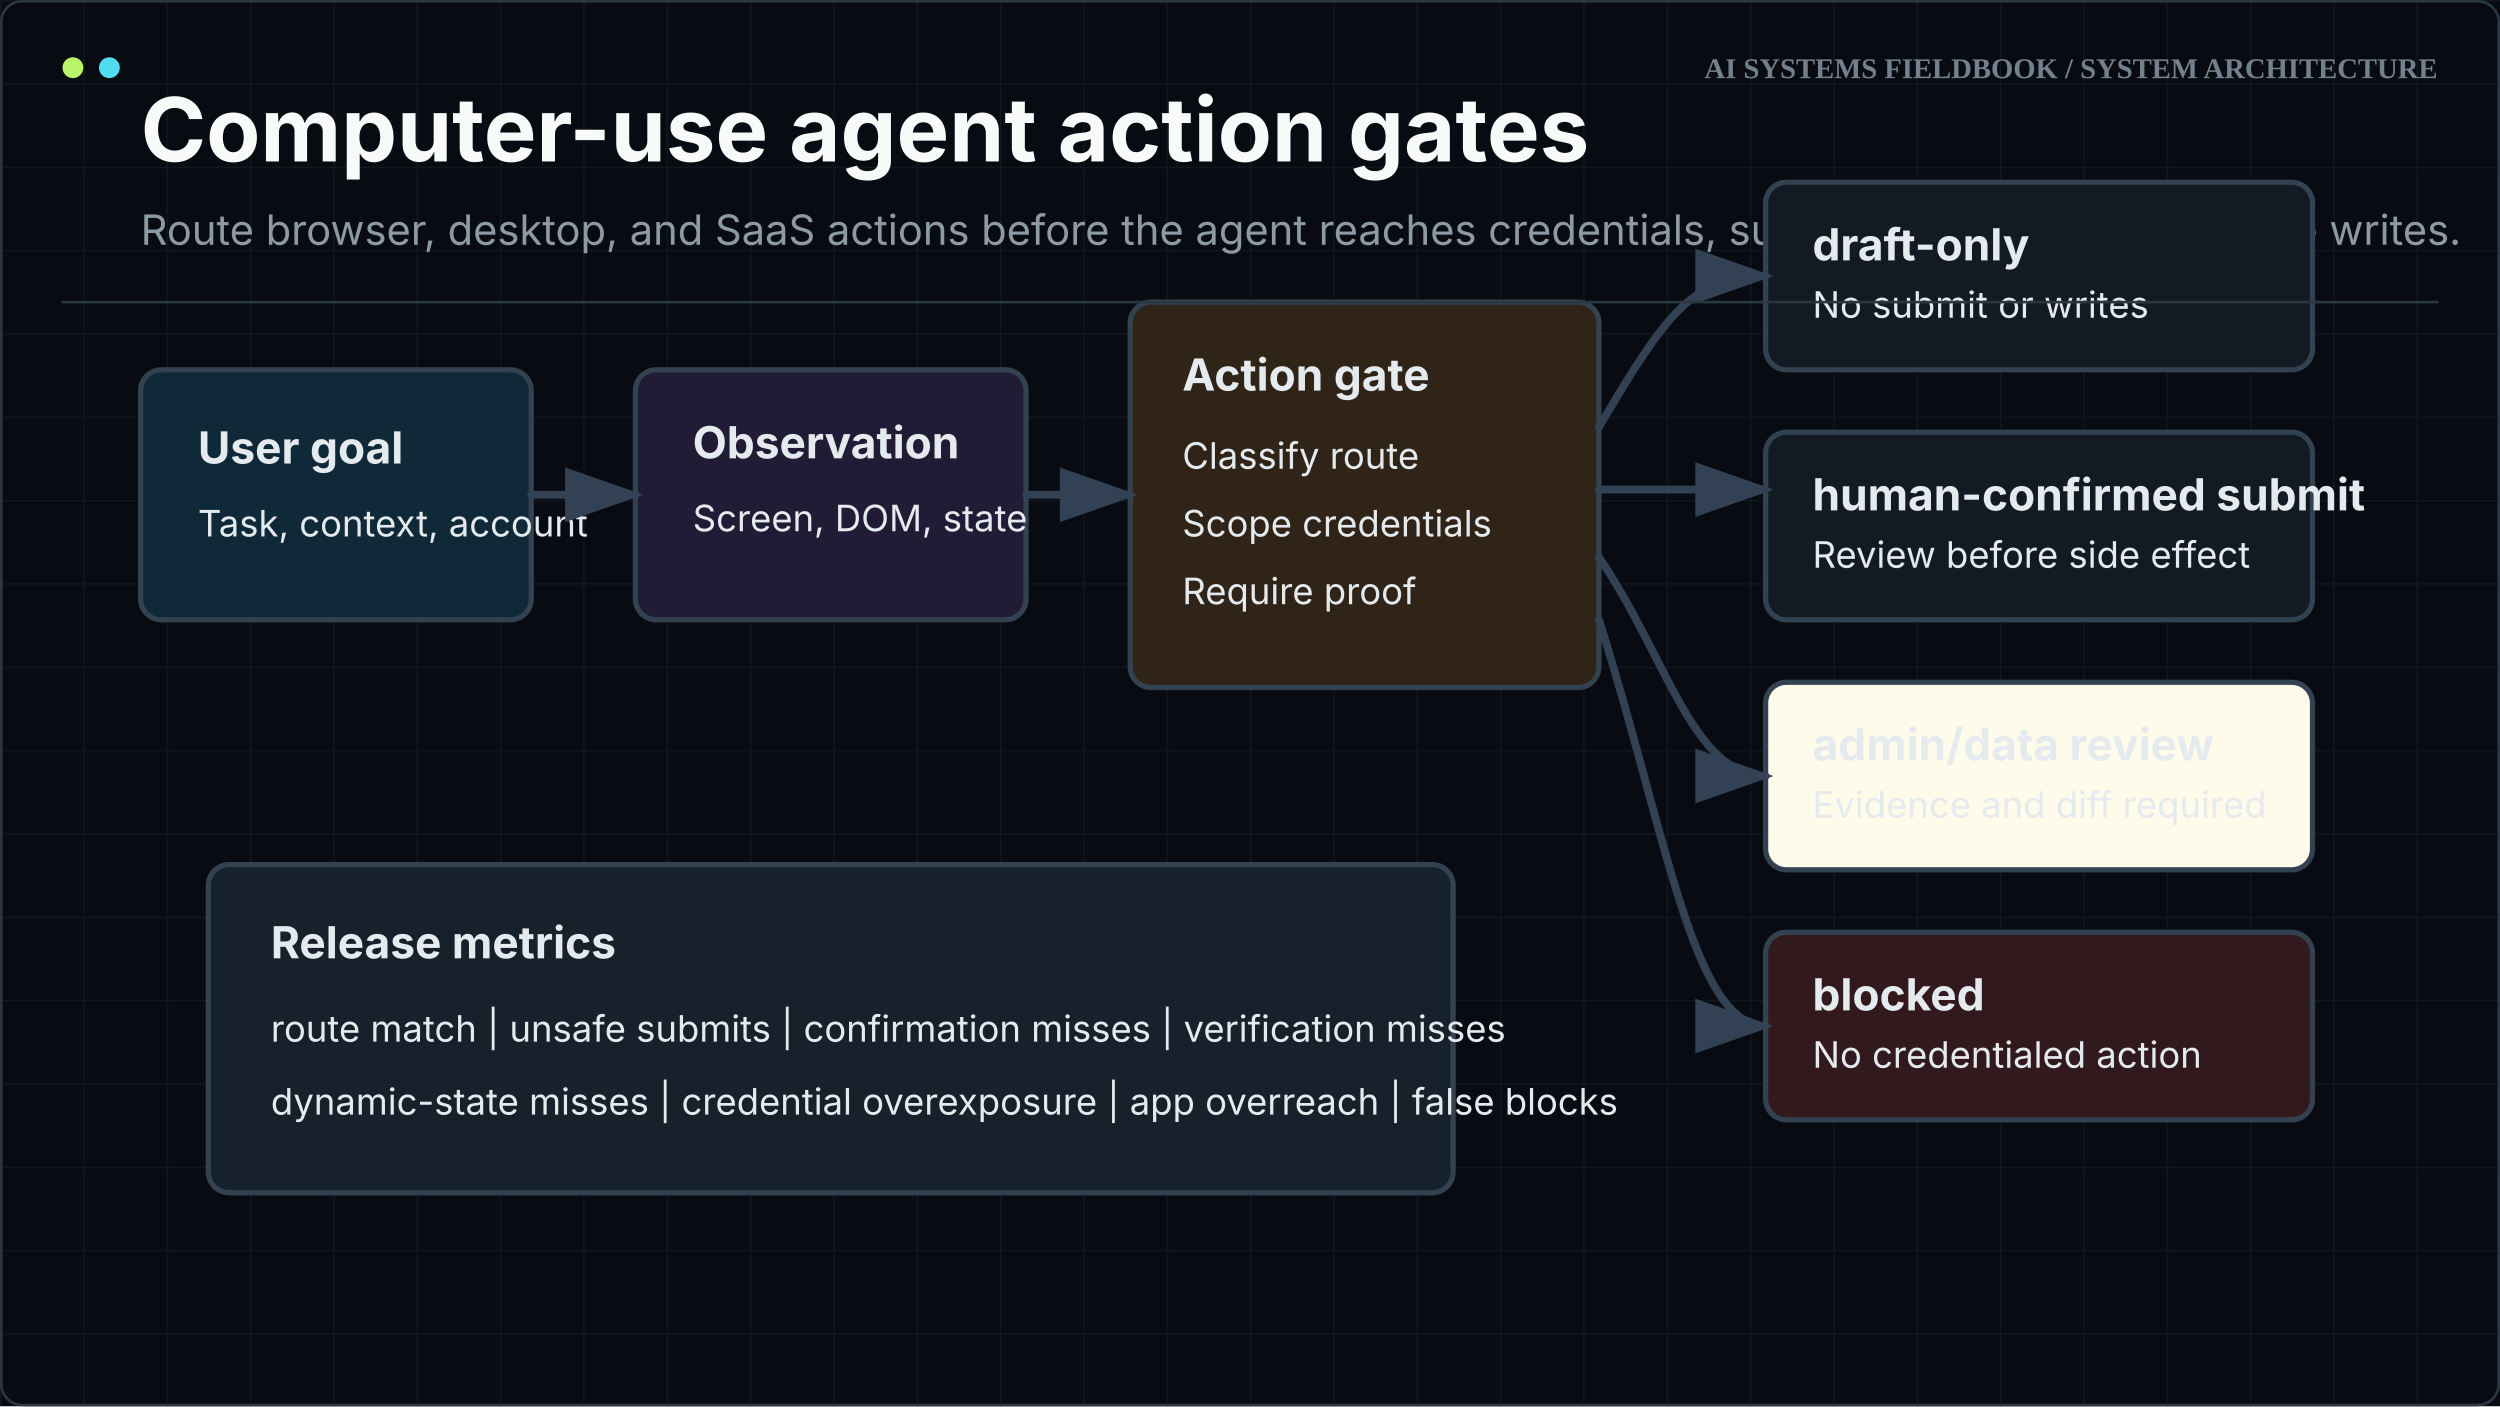
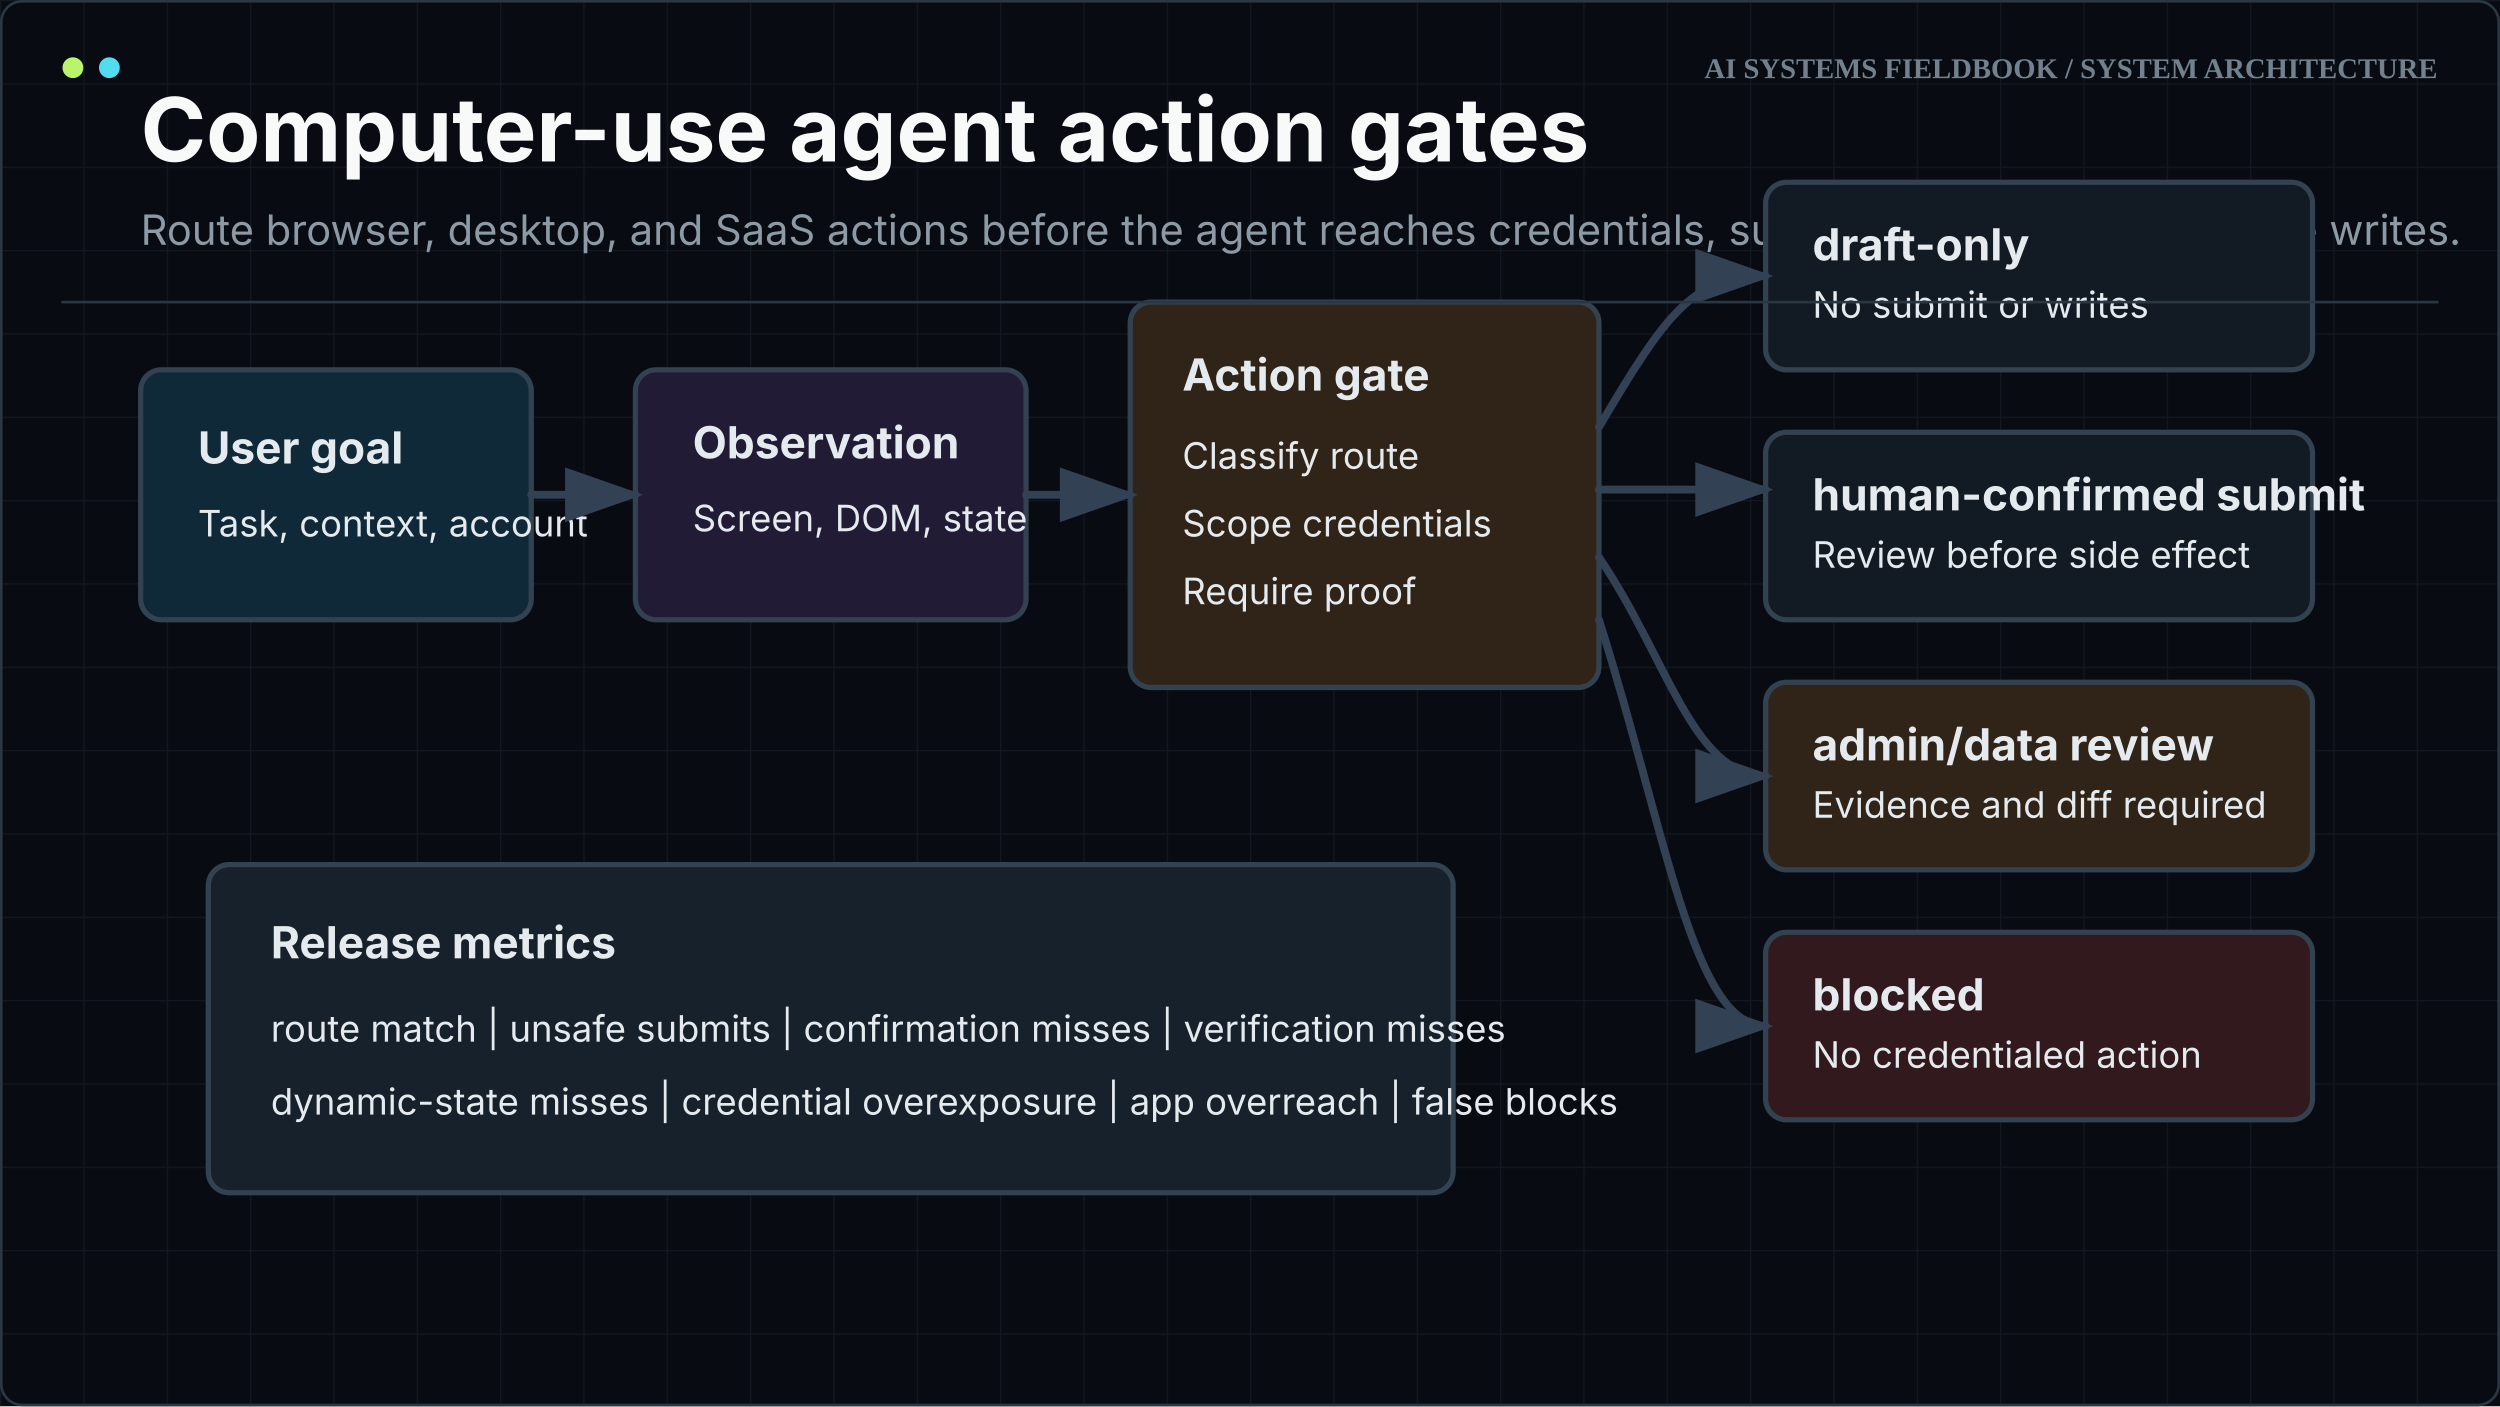
<svg xmlns="http://www.w3.org/2000/svg" viewBox="0 0 960 540" role="img" aria-labelledby="title desc" data-visual-quality="publication" data-visual-system="fieldbook-v2" data-text-fit="bounded">
  <defs id="fieldbook-v2-defs">
    <pattern id="fieldbook-grid" width="32" height="32" patternUnits="userSpaceOnUse">
      <path d="M 32 0 L 0 0 0 32" fill="none" stroke="#27323d" stroke-width="1" />
    </pattern>
  </defs>
  <g aria-hidden="true" data-fieldbook-frame="background">
    <rect width="960" height="540" fill="#080c12" />
    <rect width="960" height="540" fill="url(#fieldbook-grid)" opacity="0.32" />
  </g>
  <text x="54" y="62" class="title" textLength="84" lengthAdjust="spacingAndGlyphs">Computer-use agent action gates</text>
  <text x="54" y="94" class="subtitle" textLength="878" lengthAdjust="spacingAndGlyphs">Route browser, desktop, and SaaS actions before the agent reaches credentials, submit buttons, or destructive writes.</text>
  <g transform="translate(54 142)">
    <rect x="0" y="0" width="150" height="96" rx="8" class="box source" />
    <text x="22" y="36" class="boxTitle">User goal</text>
    <text x="22" y="64" class="boxText" textLength="116" lengthAdjust="spacingAndGlyphs">Task, context, account</text>
  </g>
  <g transform="translate(244 142)">
    <rect x="0" y="0" width="150" height="96" rx="8" class="box observe" />
    <text x="22" y="34" class="boxTitle">Observation</text>
    <text x="22" y="62" class="boxText" textLength="116" lengthAdjust="spacingAndGlyphs">Screen, DOM, state</text>
  </g>
  <g transform="translate(434 116)">
    <rect x="0" y="0" width="180" height="148" rx="8" class="box gate" />
    <text x="20" y="34" class="boxTitle">Action gate</text>
    <text x="20" y="64" class="boxText">Classify route</text>
    <text x="20" y="90" class="boxText" textLength="148" lengthAdjust="spacingAndGlyphs">Scope credentials</text>
    <text x="20" y="116" class="boxText">Require proof</text>
  </g>
  <g transform="translate(678 70)">
    <rect x="0" y="0" width="210" height="72" rx="8" class="route" />
    <text x="18" y="30" class="routeTitle">draft-only</text>
    <text x="18" y="52" class="routeText" textLength="120" lengthAdjust="spacingAndGlyphs">No submit or writes</text>
  </g>
  <g transform="translate(678 166)">
    <rect x="0" y="0" width="210" height="72" rx="8" class="route" />
    <text x="18" y="30" class="routeTitle" textLength="180" lengthAdjust="spacingAndGlyphs">human-confirmed submit</text>
    <text x="18" y="52" class="routeText" textLength="180" lengthAdjust="spacingAndGlyphs">Review before side effect</text>
  </g>
  <g transform="translate(678 262)">
    <rect x="0" y="0" width="210" height="72" rx="8" class="route warn" />
    <text x="18" y="30" class="routeTitle" textLength="120" lengthAdjust="spacingAndGlyphs">admin/data review</text>
    <text x="18" y="52" class="routeText" textLength="180" lengthAdjust="spacingAndGlyphs">Evidence and diff required</text>
  </g>
  <g transform="translate(678 358)">
    <rect x="0" y="0" width="210" height="72" rx="8" class="route block" />
    <text x="18" y="30" class="routeTitle">blocked</text>
    <text x="18" y="52" class="routeText" textLength="180" lengthAdjust="spacingAndGlyphs">No credentialed action</text>
  </g>
  <path d="M204 190 H244" class="arrow" />
  <path d="M394 190 H434" class="arrow" />
  <path d="M614 164 C640 120 650 106 678 106" class="arrow" />
  <path d="M614 188 H678" class="arrow" />
  <path d="M614 214 C640 252 650 298 678 298" class="arrow" />
  <path d="M614 238 C640 320 650 394 678 394" class="arrow" />
  <g transform="translate(80 332)">
    <rect x="0" y="0" width="478" height="126" rx="8" class="metrics" />
    <text x="24" y="36" class="metricTitle" textLength="114" lengthAdjust="spacingAndGlyphs">Release metrics</text>
    <text x="24" y="68" class="metricText" textLength="442" lengthAdjust="spacingAndGlyphs">route match | unsafe submits | confirmation misses | verification misses</text>
    <text x="24" y="96" class="metricText" textLength="442" lengthAdjust="spacingAndGlyphs">dynamic-state misses | credential overexposure | app overreach | false blocks</text>
  </g>
  <style>
    .title { font: 700 34px Inter, system-ui, sans-serif; fill: #0f172a; }
    .subtitle { font: 16px Inter, system-ui, sans-serif; fill: #334155; }
    .box, .route, .metrics { stroke: #334250; stroke-width: 2; }
    .source { fill: #102938; }
    .observe { fill: #211b35; }
    .gate { fill: #302418; }
    .route { fill: #121a23; }
-     .warn { fill: #fffbeb; }
+     .warn { fill: #302418; }
    .block { fill: #32191e; }
    .metrics { fill: #17212b; }
    .boxTitle, .routeTitle, .metricTitle { font: 700 17px Inter, system-ui, sans-serif; fill: #0f172a; }
    .boxText, .routeText, .metricText { font: 14px Inter, system-ui, sans-serif; fill: #475569; }
    .arrow { fill: none; stroke: #334155; stroke-width: 3; stroke-linecap: round; marker-end: url(#arrowhead); }
  </style>
  <defs>
    <marker id="arrowhead" markerWidth="10" markerHeight="7" refX="9" refY="3.5" orient="auto">
      <polygon points="0 0, 10 3.5, 0 7" fill="#334155" />
    </marker>
  </defs>
  <style id="fieldbook-v2-theme">
    text { fill: #e4eaed !important; font-family: Inter, system-ui, sans-serif !important; letter-spacing: 0; }
    .title { fill: #f7faf9 !important; font-weight: 750 !important; }
    .subtitle, .sub, .note, .axis, .legend, .body, .small { fill: #8d9aa6 !important; }
    .label, .smallTitle, .metric, .headtext { fill: #e7edef !important; }
    path, line, polyline { stroke-linecap: round; stroke-linejoin: round; }
    .fieldbook-kicker { fill: #73818e !important; font-family: ui-monospace, SFMono-Regular, Consolas, monospace !important; font-size: 11px !important; font-weight: 750 !important; }
  </style>
  <g aria-hidden="true" data-fieldbook-frame="overlay">
    <line x1="24" y1="116" x2="936" y2="116" stroke="#2a3641" stroke-width="1" />
    <circle cx="28" cy="26" r="4" fill="#b8f56a" />
    <circle cx="42" cy="26" r="4" fill="#52dcef" />
    <text class="fieldbook-kicker" x="936" y="30" text-anchor="end">AI SYSTEMS FIELDBOOK / SYSTEM ARCHITECTURE</text>
    <rect x="0.5" y="0.5" width="959" height="539" rx="8" fill="none" stroke="#2b3742" stroke-width="1" />
  </g>
</svg>
